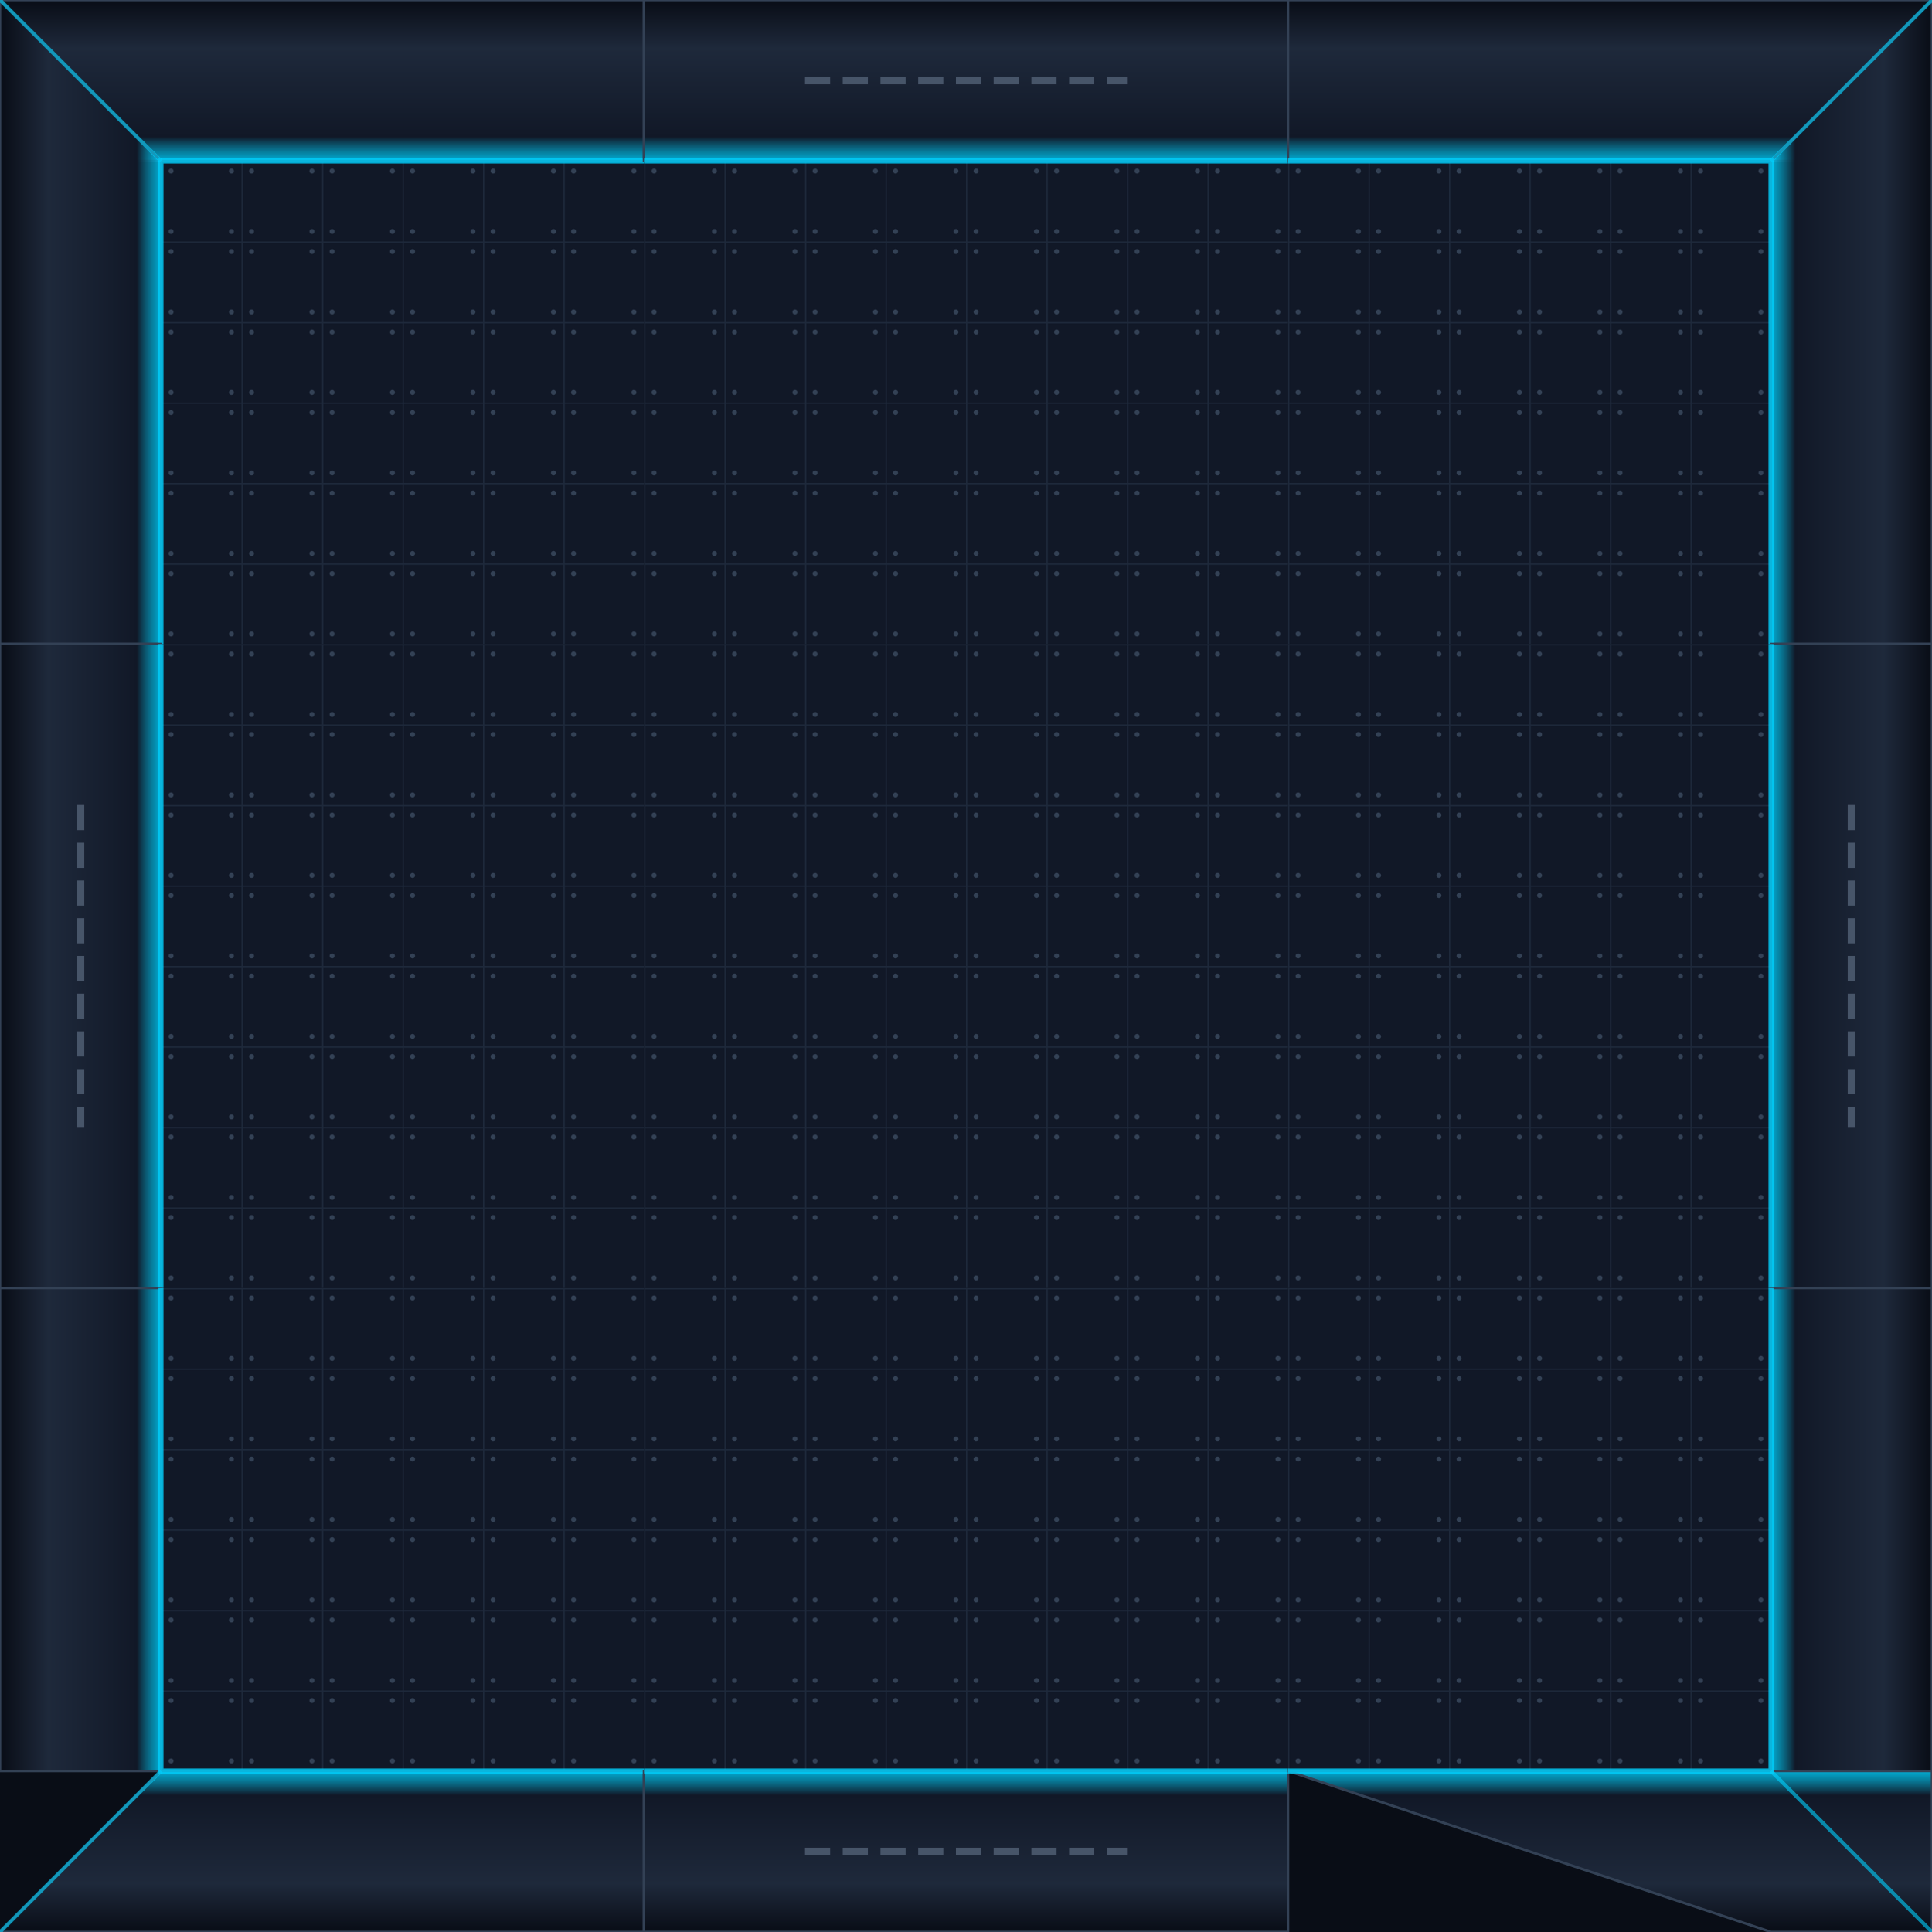
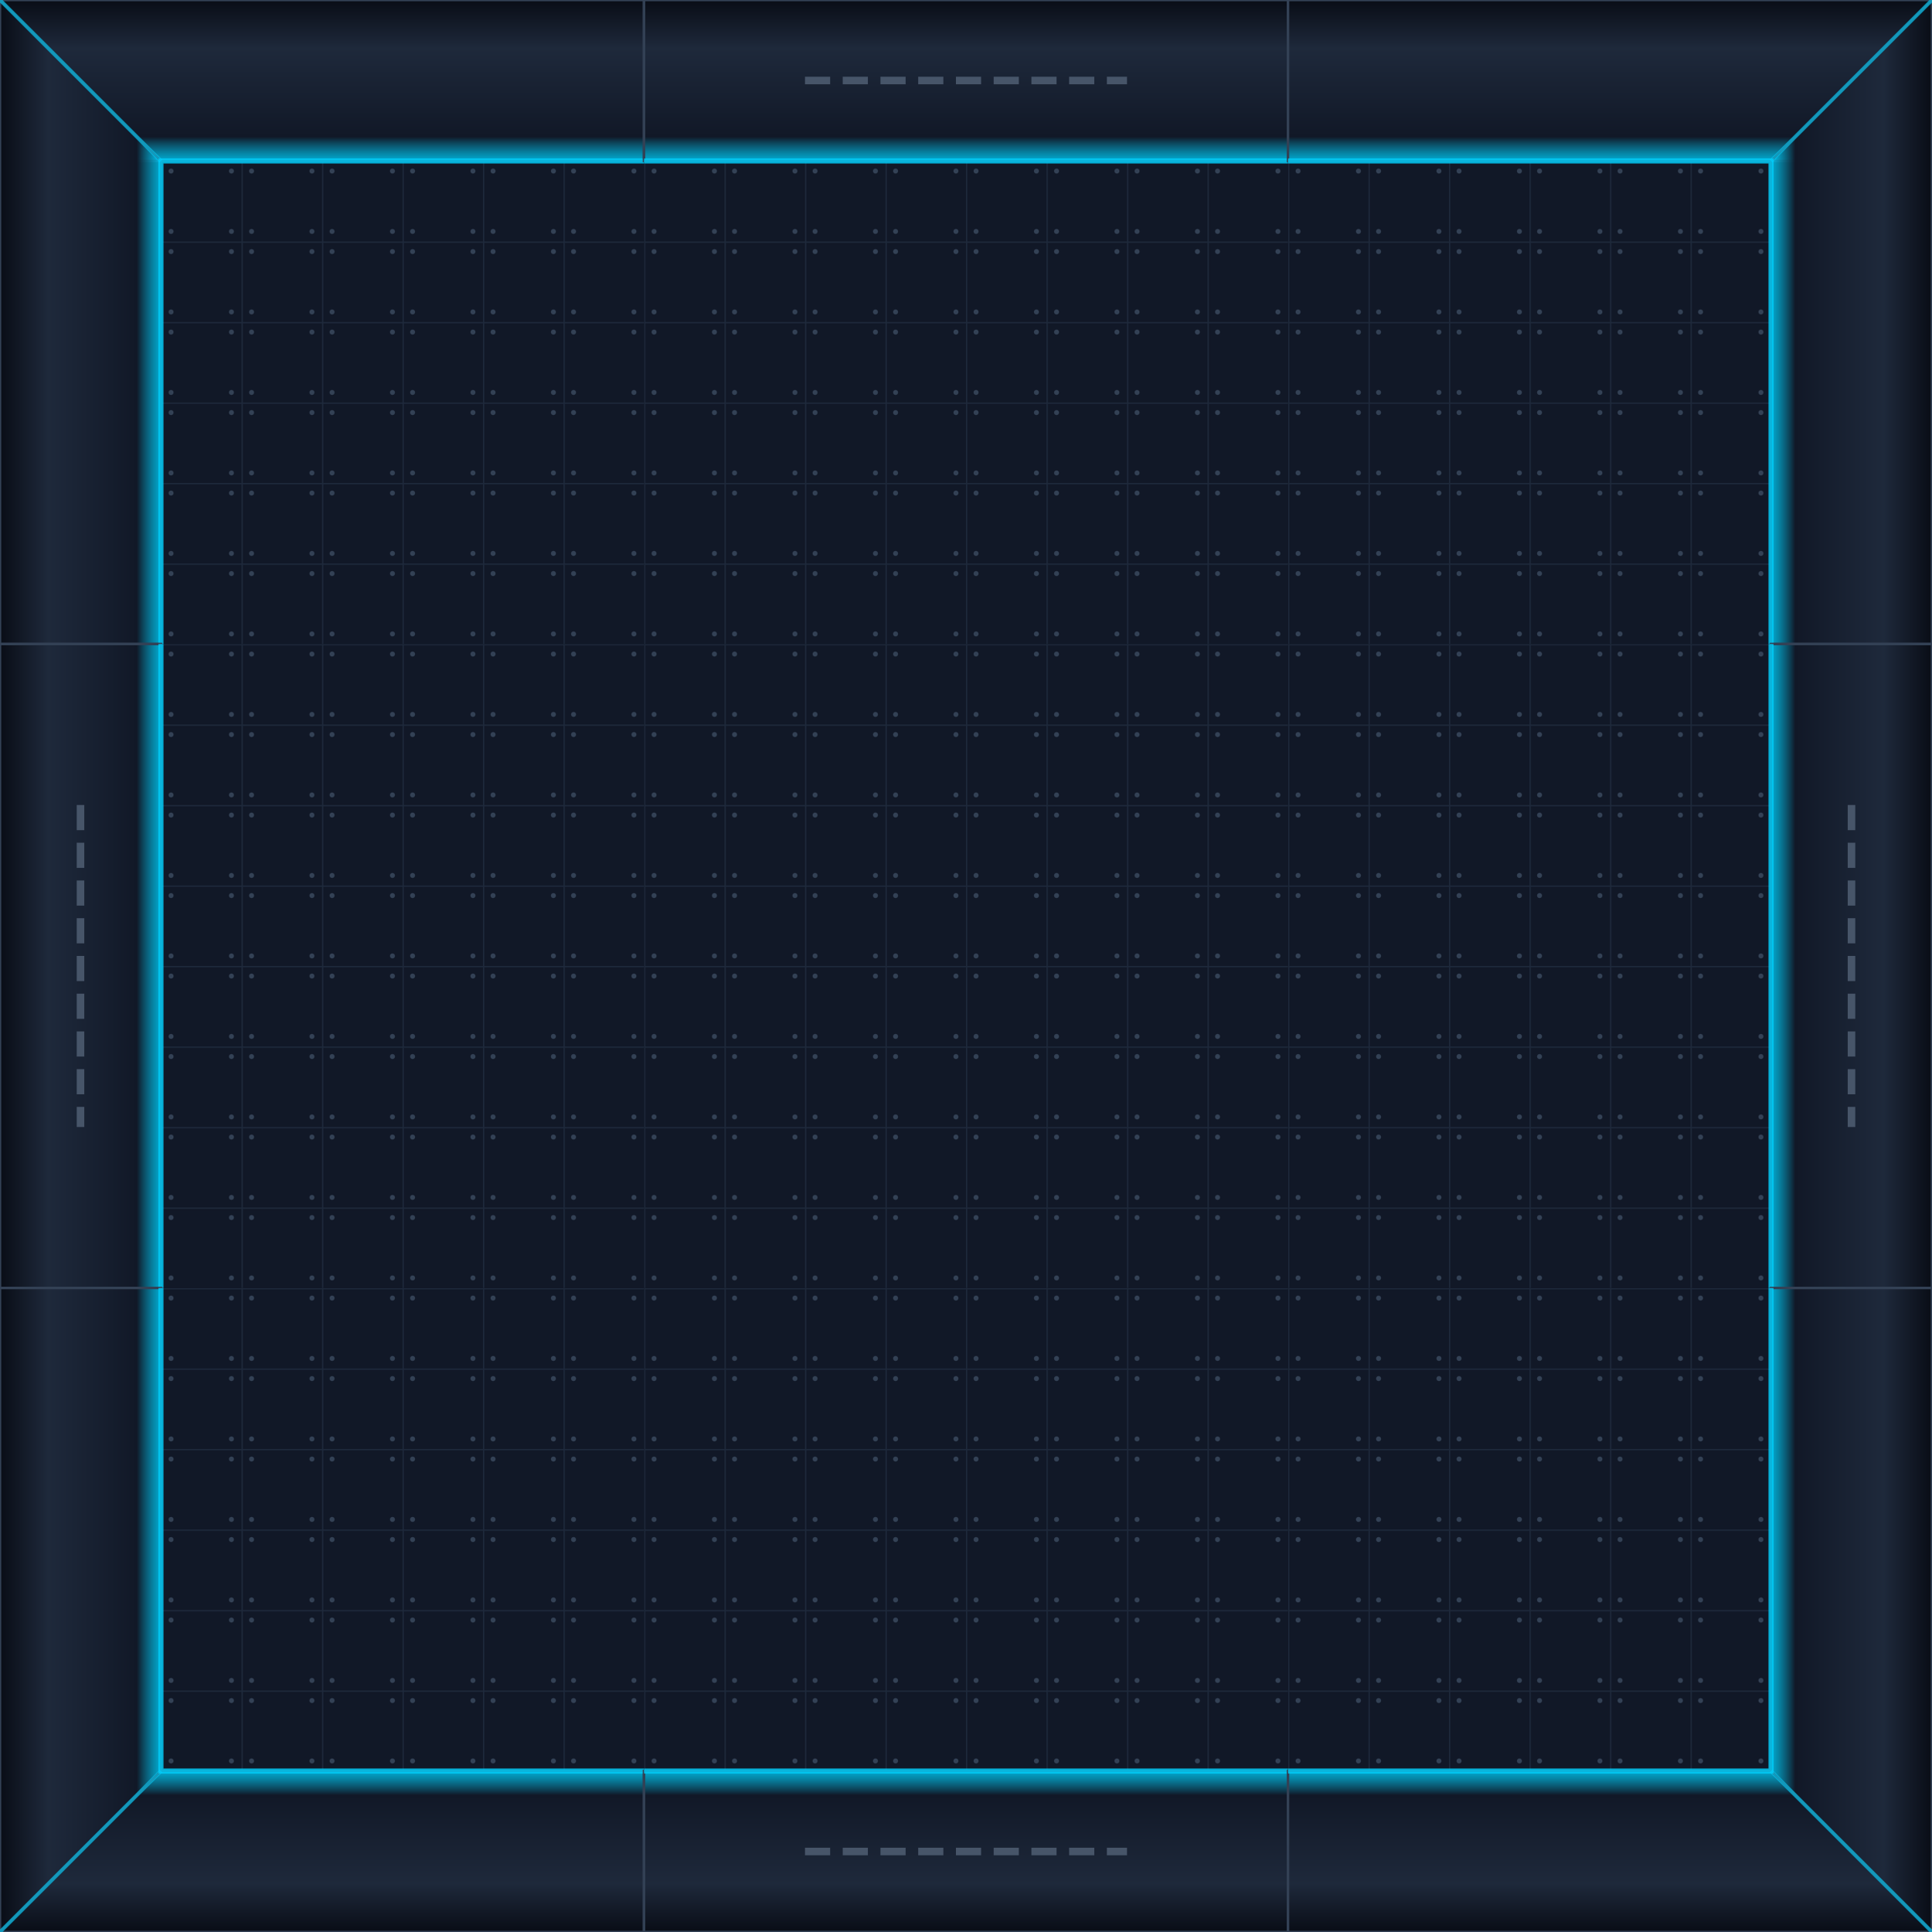
<svg xmlns="http://www.w3.org/2000/svg" viewBox="0 0 1536 1536" width="1536" height="1536">
  <defs>
    <pattern id="floor-grid" width="64" height="64" patternUnits="userSpaceOnUse">
      <rect width="64" height="64" fill="#111827" />
      <path d="M 64 0 L 0 0 0 64" fill="none" stroke="#1e293b" stroke-width="2" />
      <circle cx="8" cy="8" r="2" fill="#334155" />
      <circle cx="56" cy="8" r="2" fill="#334155" />
      <circle cx="8" cy="56" r="2" fill="#334155" />
      <circle cx="56" cy="56" r="2" fill="#334155" />
    </pattern>
    <linearGradient id="wall-top-grad" x1="0" y1="0" x2="0" y2="1">
      <stop offset="0%" stop-color="#090d16" />
      <stop offset="30%" stop-color="#1e293b" />
      <stop offset="85%" stop-color="#111827" />
      <stop offset="100%" stop-color="#00d2ff" stop-opacity="0.8" />
    </linearGradient>
    <linearGradient id="wall-bottom-grad" x1="0" y1="1" x2="0" y2="0">
      <stop offset="0%" stop-color="#090d16" />
      <stop offset="30%" stop-color="#1e293b" />
      <stop offset="85%" stop-color="#111827" />
      <stop offset="100%" stop-color="#00d2ff" stop-opacity="0.8" />
    </linearGradient>
    <linearGradient id="wall-left-grad" x1="0" y1="0" x2="1" y2="0">
      <stop offset="0%" stop-color="#090d16" />
      <stop offset="30%" stop-color="#1e293b" />
      <stop offset="85%" stop-color="#111827" />
      <stop offset="100%" stop-color="#00d2ff" stop-opacity="0.8" />
    </linearGradient>
    <linearGradient id="wall-right-grad" x1="1" y1="0" x2="0" y2="0">
      <stop offset="0%" stop-color="#090d16" />
      <stop offset="30%" stop-color="#1e293b" />
      <stop offset="85%" stop-color="#111827" />
      <stop offset="100%" stop-color="#00d2ff" stop-opacity="0.8" />
    </linearGradient>
  </defs>
  <rect width="1536" height="1536" fill="#090d16" />
  <g id="tile-0" transform="translate(0, 0)">
    <rect x="128" y="128" width="384" height="384" fill="url(#floor-grid)" />
    <polygon points="0,0 512,0 512,128 128,128 0,128" fill="url(#wall-top-grad)" stroke="#334155" stroke-width="2" />
    <polygon points="0,0 128,128 128,512 0,512" fill="url(#wall-left-grad)" stroke="#334155" stroke-width="2" />
    <line x1="0" y1="0" x2="128" y2="128" stroke="#00d2ff" stroke-width="3" stroke-opacity="0.6" />
    <path d="M 128,512 L 128,128 L 512,128" fill="none" stroke="#00d2ff" stroke-width="4" stroke-opacity="0.8" />
  </g>
  <g id="tile-1" transform="translate(512, 0)">
    <rect x="0" y="128" width="512" height="384" fill="url(#floor-grid)" />
    <rect x="0" y="0" width="512" height="128" fill="url(#wall-top-grad)" stroke="#334155" stroke-width="2" />
    <line x1="0" y1="128" x2="512" y2="128" stroke="#00d2ff" stroke-width="4" stroke-opacity="0.8" />
    <line x1="128" y1="64" x2="384" y2="64" stroke="#475569" stroke-width="6" stroke-dasharray="20,10" />
  </g>
  <g id="tile-2" transform="translate(1024, 0)">
    <rect x="0" y="128" width="384" height="384" fill="url(#floor-grid)" />
    <polygon points="0,0 512,0 512,128 384,128 0,128" fill="url(#wall-top-grad)" stroke="#334155" stroke-width="2" />
    <polygon points="512,0 512,512 384,512 384,128" fill="url(#wall-right-grad)" stroke="#334155" stroke-width="2" />
    <line x1="512" y1="0" x2="384" y2="128" stroke="#00d2ff" stroke-width="3" stroke-opacity="0.6" />
    <path d="M 0,128 L 384,128 L 384,512" fill="none" stroke="#00d2ff" stroke-width="4" stroke-opacity="0.8" />
  </g>
  <g id="tile-3" transform="translate(0, 512)">
    <rect x="128" y="0" width="384" height="512" fill="url(#floor-grid)" />
    <rect x="0" y="0" width="128" height="512" fill="url(#wall-left-grad)" stroke="#334155" stroke-width="2" />
    <line x1="128" y1="0" x2="128" y2="512" stroke="#00d2ff" stroke-width="4" stroke-opacity="0.8" />
    <line x1="64" y1="128" x2="64" y2="384" stroke="#475569" stroke-width="6" stroke-dasharray="20,10" />
  </g>
  <g id="tile-4" transform="translate(512, 512)">
    <rect x="0" y="0" width="512" height="512" fill="url(#floor-grid)" />
  </g>
  <g id="tile-5" transform="translate(1024, 512)">
    <rect x="0" y="0" width="384" height="512" fill="url(#floor-grid)" />
    <rect x="384" y="0" width="128" height="512" fill="url(#wall-right-grad)" stroke="#334155" stroke-width="2" />
    <line x1="384" y1="0" x2="384" y2="512" stroke="#00d2ff" stroke-width="4" stroke-opacity="0.8" />
    <line x1="448" y1="128" x2="448" y2="384" stroke="#475569" stroke-width="6" stroke-dasharray="20,10" />
  </g>
  <g id="tile-6" transform="translate(0, 1024)">
    <rect x="128" y="0" width="384" height="384" fill="url(#floor-grid)" />
-     <polygon points="0,384 128,384 128,0 0,0" fill="url(#wall-left-grad)" stroke="#334155" stroke-width="2" />
-     <polygon points="0,512 512,512 512,384 128,384" fill="url(#wall-bottom-grad)" stroke="#334155" stroke-width="2" />
+     <polygon points="0,0 128,0 128,384 0,512" fill="url(#wall-left-grad)" stroke="#334155" stroke-width="2" />
+     <polygon points="0,512 128,384 512,384 512,512" fill="url(#wall-bottom-grad)" stroke="#334155" stroke-width="2" />
    <line x1="0" y1="512" x2="128" y2="384" stroke="#00d2ff" stroke-width="3" stroke-opacity="0.6" />
    <path d="M 128,0 L 128,384 L 512,384" fill="none" stroke="#00d2ff" stroke-width="4" stroke-opacity="0.8" />
  </g>
  <g id="tile-7" transform="translate(512, 1024)">
    <rect x="0" y="0" width="512" height="384" fill="url(#floor-grid)" />
    <rect x="0" y="384" width="512" height="128" fill="url(#wall-bottom-grad)" stroke="#334155" stroke-width="2" />
    <line x1="0" y1="384" x2="512" y2="384" stroke="#00d2ff" stroke-width="4" stroke-opacity="0.8" />
    <line x1="128" y1="448" x2="384" y2="448" stroke="#475569" stroke-width="6" stroke-dasharray="20,10" />
  </g>
  <g id="tile-8" transform="translate(1024, 1024)">
    <rect x="0" y="0" width="384" height="384" fill="url(#floor-grid)" />
-     <polygon points="384,0 512,0 512,384 384,384" fill="url(#wall-right-grad)" stroke="#334155" stroke-width="2" />
-     <polygon points="0,384 512,384 512,512 384,512" fill="url(#wall-bottom-grad)" stroke="#334155" stroke-width="2" />
+     <polygon points="384,0 512,0 512,512 384,384" fill="url(#wall-right-grad)" stroke="#334155" stroke-width="2" />
+     <polygon points="0,384 384,384 512,512 0,512" fill="url(#wall-bottom-grad)" stroke="#334155" stroke-width="2" />
    <line x1="512" y1="512" x2="384" y2="384" stroke="#00d2ff" stroke-width="3" stroke-opacity="0.6" />
    <path d="M 0,384 L 384,384 L 384,0" fill="none" stroke="#00d2ff" stroke-width="4" stroke-opacity="0.8" />
  </g>
</svg>
